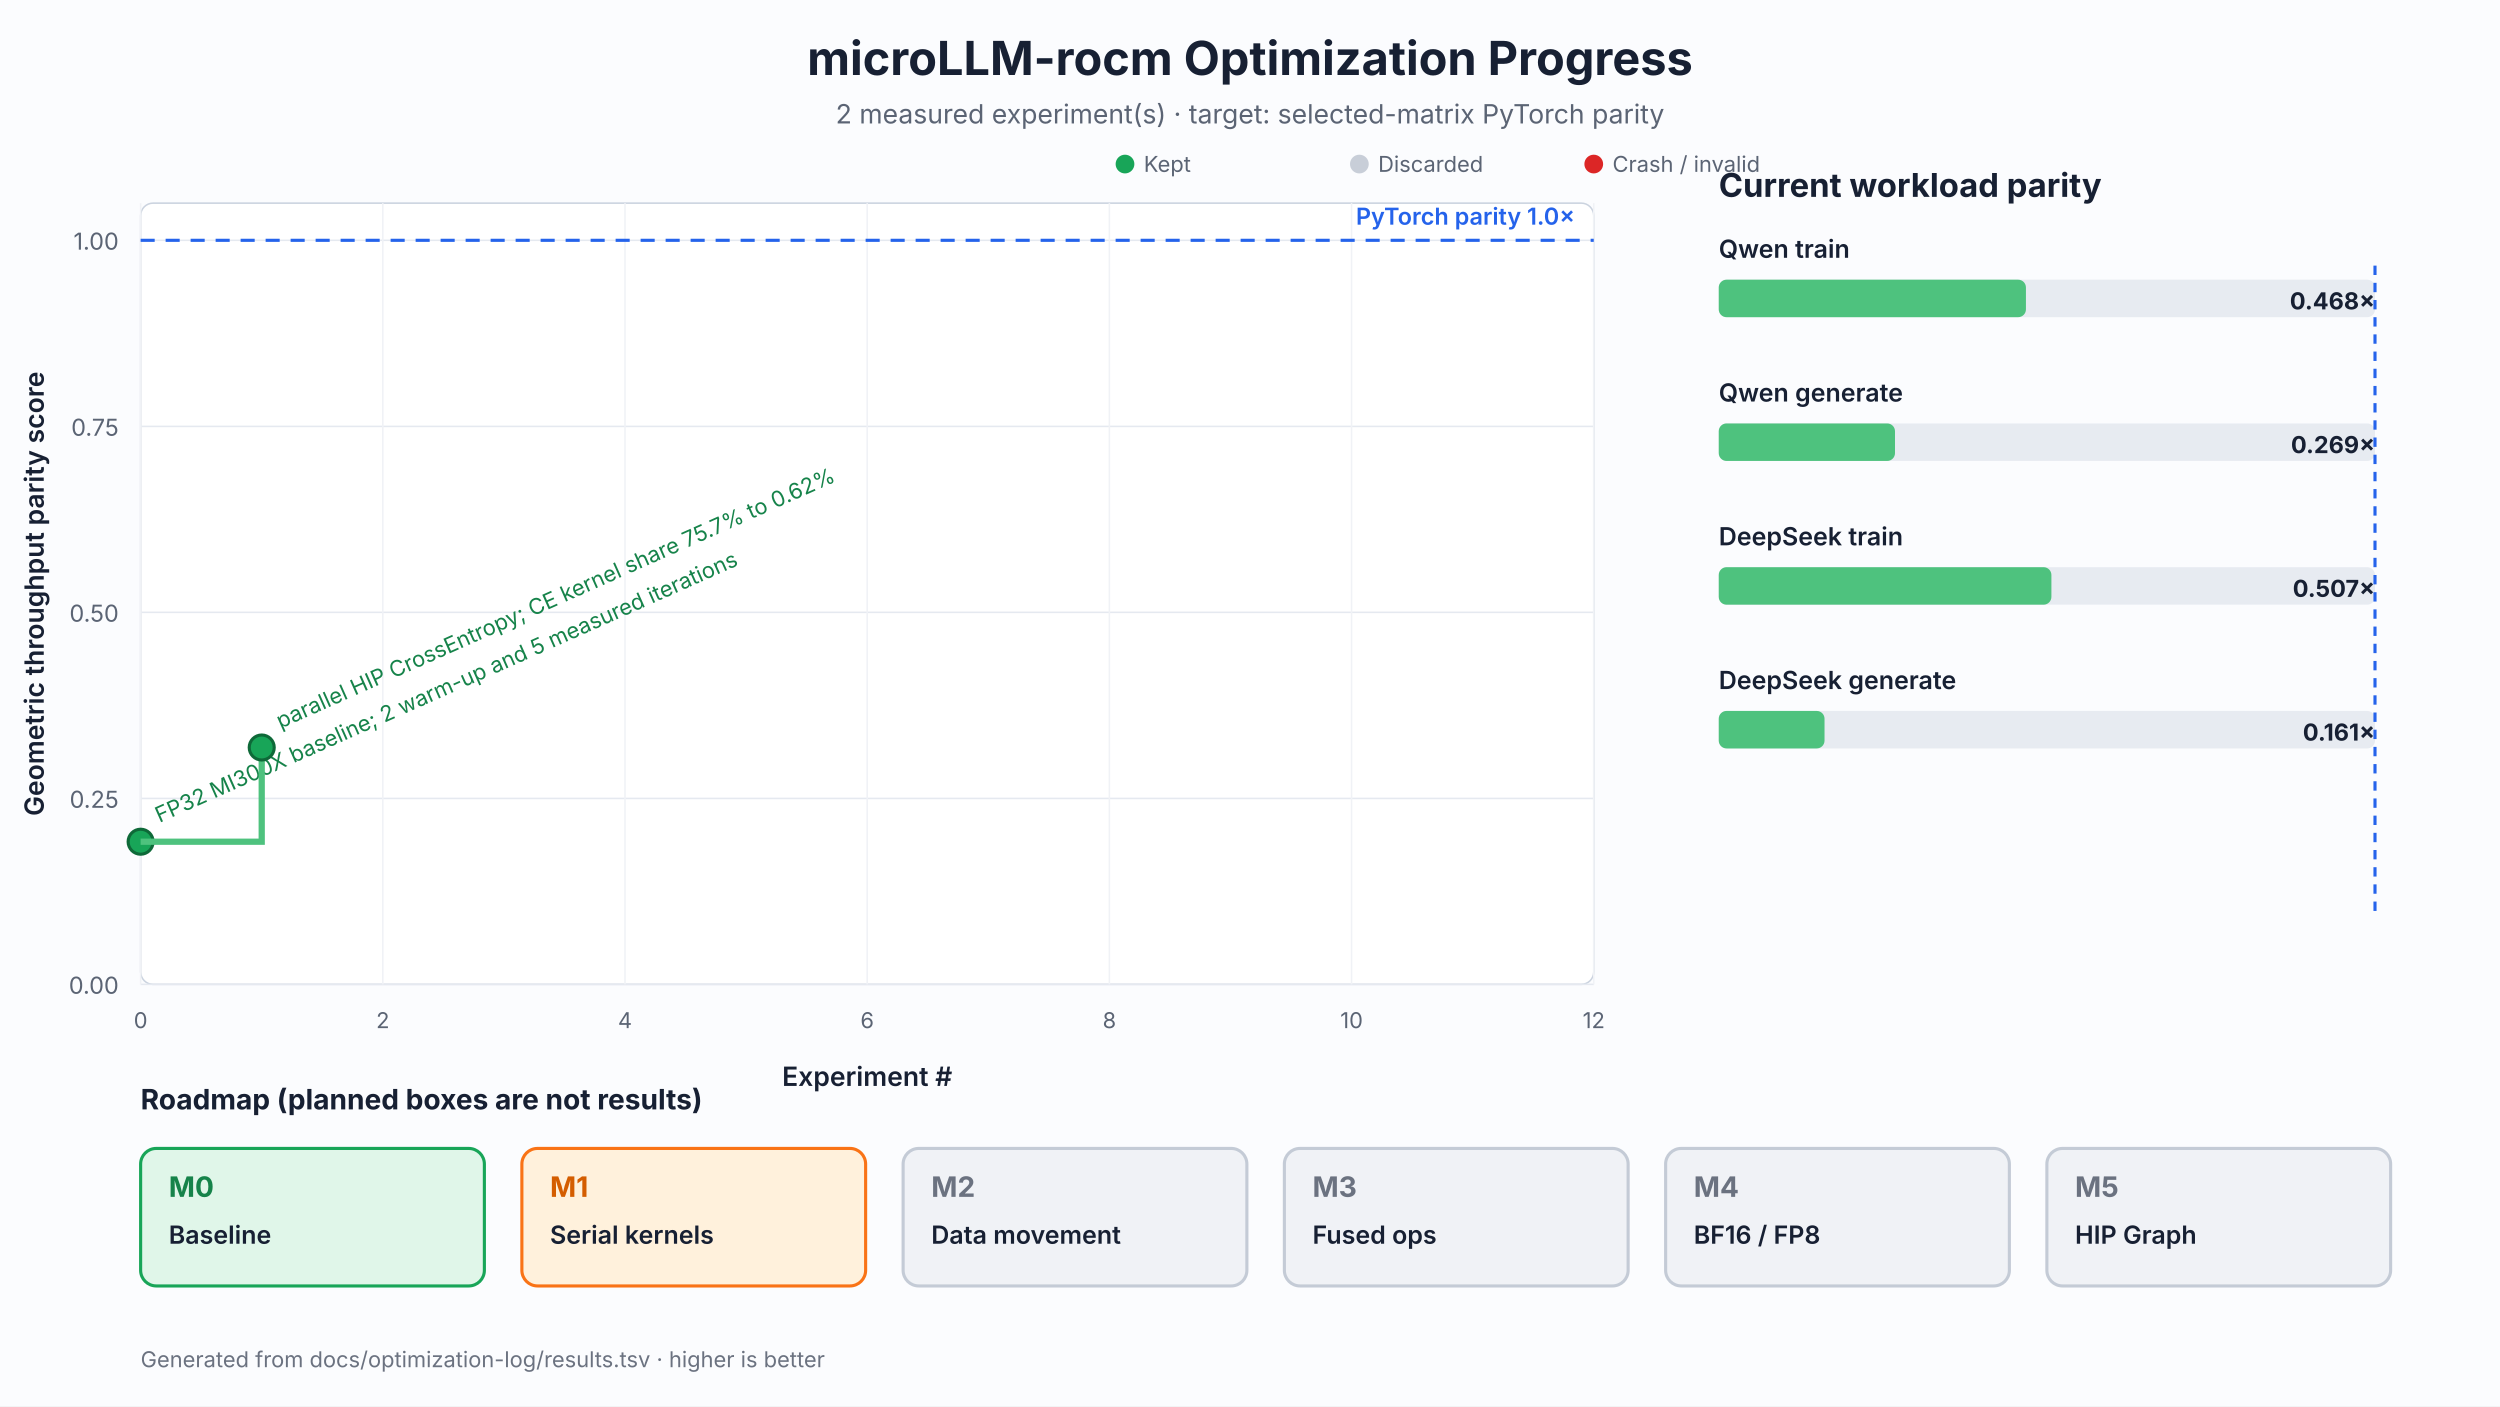
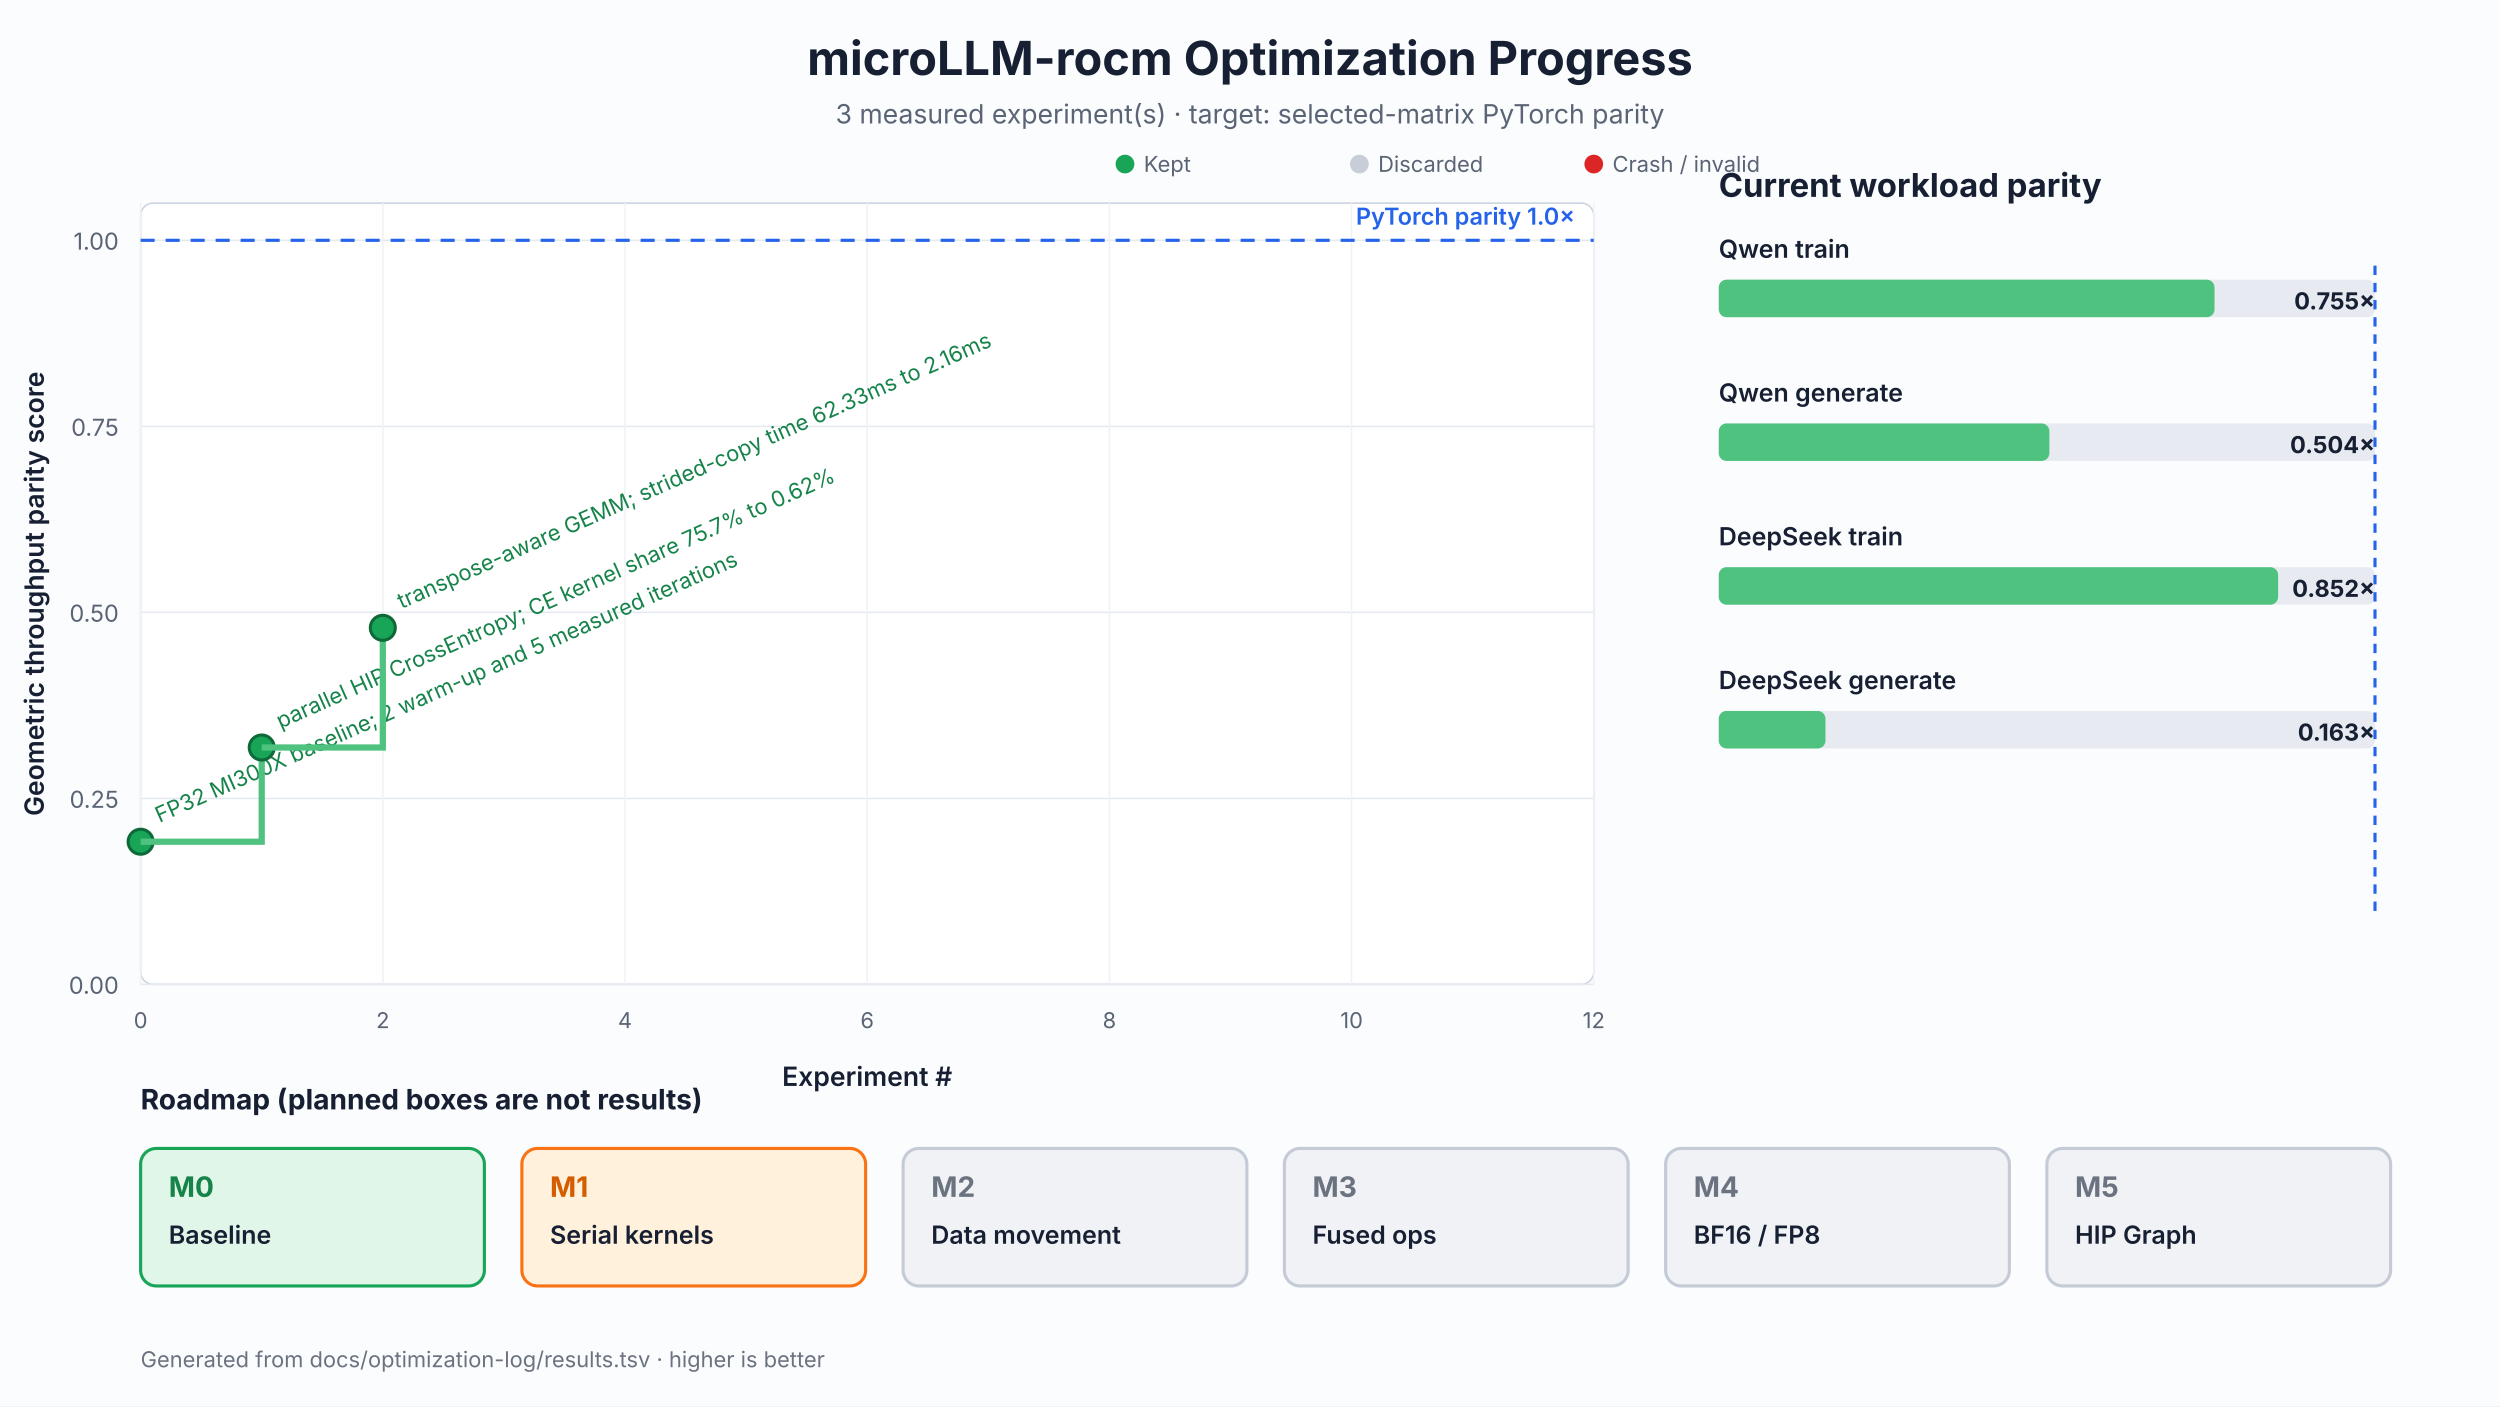
<svg xmlns="http://www.w3.org/2000/svg" width="1600" height="900" viewBox="0 0 1600 900">
  <rect width="100%" height="100%" fill="#fbfcfe" />
  <text x="800.0" y="48.0" font-family="Inter,Arial,sans-serif" font-size="30" fill="#172033" text-anchor="middle" font-weight="700">microLLM-rocm Optimization Progress</text>
-   <text x="800.0" y="79.0" font-family="Inter,Arial,sans-serif" font-size="17" fill="#5b6474" text-anchor="middle" font-weight="400">2 measured experiment(s) · target: selected-matrix PyTorch parity</text>
+   <text x="800.0" y="79.0" font-family="Inter,Arial,sans-serif" font-size="17" fill="#5b6474" text-anchor="middle" font-weight="400">3 measured experiment(s) · target: selected-matrix PyTorch parity</text>
  <rect x="90" y="130" width="930" height="500" fill="#ffffff" stroke="#cbd3df" rx="8" />
  <line x1="90" y1="630.0" x2="1020" y2="630.0" stroke="#e5e9f0" />
  <text x="76.0" y="636.0" font-family="Inter,Arial,sans-serif" font-size="15" fill="#5b6474" text-anchor="end" font-weight="400">0.00</text>
  <line x1="90" y1="511.0" x2="1020" y2="511.0" stroke="#e5e9f0" />
  <text x="76.0" y="517.0" font-family="Inter,Arial,sans-serif" font-size="15" fill="#5b6474" text-anchor="end" font-weight="400">0.25</text>
  <line x1="90" y1="391.9" x2="1020" y2="391.9" stroke="#e5e9f0" />
  <text x="76.0" y="397.9" font-family="Inter,Arial,sans-serif" font-size="15" fill="#5b6474" text-anchor="end" font-weight="400">0.50</text>
  <line x1="90" y1="272.9" x2="1020" y2="272.9" stroke="#e5e9f0" />
  <text x="76.0" y="278.9" font-family="Inter,Arial,sans-serif" font-size="15" fill="#5b6474" text-anchor="end" font-weight="400">0.75</text>
  <line x1="90" y1="153.8" x2="1020" y2="153.8" stroke="#e5e9f0" />
  <text x="76.0" y="159.8" font-family="Inter,Arial,sans-serif" font-size="15" fill="#5b6474" text-anchor="end" font-weight="400">1.00</text>
  <line x1="90.0" y1="130" x2="90.0" y2="630" stroke="#f0f2f6" />
  <text x="90.0" y="658.0" font-family="Inter,Arial,sans-serif" font-size="14" fill="#5b6474" text-anchor="middle" font-weight="400">0</text>
  <line x1="245.0" y1="130" x2="245.0" y2="630" stroke="#f0f2f6" />
  <text x="245.0" y="658.0" font-family="Inter,Arial,sans-serif" font-size="14" fill="#5b6474" text-anchor="middle" font-weight="400">2</text>
  <line x1="400.0" y1="130" x2="400.0" y2="630" stroke="#f0f2f6" />
  <text x="400.0" y="658.0" font-family="Inter,Arial,sans-serif" font-size="14" fill="#5b6474" text-anchor="middle" font-weight="400">4</text>
  <line x1="555.0" y1="130" x2="555.0" y2="630" stroke="#f0f2f6" />
  <text x="555.0" y="658.0" font-family="Inter,Arial,sans-serif" font-size="14" fill="#5b6474" text-anchor="middle" font-weight="400">6</text>
  <line x1="710.0" y1="130" x2="710.0" y2="630" stroke="#f0f2f6" />
  <text x="710.0" y="658.0" font-family="Inter,Arial,sans-serif" font-size="14" fill="#5b6474" text-anchor="middle" font-weight="400">8</text>
  <line x1="865.0" y1="130" x2="865.0" y2="630" stroke="#f0f2f6" />
  <text x="865.0" y="658.0" font-family="Inter,Arial,sans-serif" font-size="14" fill="#5b6474" text-anchor="middle" font-weight="400">10</text>
  <line x1="1020.0" y1="130" x2="1020.0" y2="630" stroke="#f0f2f6" />
  <text x="1020.0" y="658.0" font-family="Inter,Arial,sans-serif" font-size="14" fill="#5b6474" text-anchor="middle" font-weight="400">12</text>
  <line x1="90" y1="153.8" x2="1020" y2="153.8" stroke="#2563eb" stroke-width="2" stroke-dasharray="9 7" />
  <text x="1008.0" y="143.8" font-family="Inter,Arial,sans-serif" font-size="15" fill="#2563eb" text-anchor="end" font-weight="600">PyTorch parity 1.0×</text>
  <circle cx="90.0" cy="538.7" r="8" fill="#18a558" stroke="#0e6938" stroke-width="2" />
  <text x="102.0" y="526.7" font-family="Inter,Arial,sans-serif" font-size="14" fill="#16834a" text-anchor="start" font-weight="400" transform="rotate(-24 102.0 526.7)">FP32 MI300X baseline; 2 warm-up and 5 measured iterations</text>
  <path d="M 90.0 538.7 H 167.5 V 478.4" fill="none" stroke="#4ec27e" stroke-width="4" />
  <circle cx="167.5" cy="478.4" r="8" fill="#18a558" stroke="#0e6938" stroke-width="2" />
  <text x="179.5" y="466.4" font-family="Inter,Arial,sans-serif" font-size="14" fill="#16834a" text-anchor="start" font-weight="400" transform="rotate(-24 179.5 466.4)">parallel HIP CrossEntropy; CE kernel share 75.7% to 0.62%</text>
+   <path d="M 167.5 478.4 H 245.0 V 401.8" fill="none" stroke="#4ec27e" stroke-width="4" />
+   <circle cx="245.0" cy="401.8" r="8" fill="#18a558" stroke="#0e6938" stroke-width="2" />
+   <text x="257.0" y="389.8" font-family="Inter,Arial,sans-serif" font-size="14" fill="#16834a" text-anchor="start" font-weight="400" transform="rotate(-24 257.0 389.8)">transpose-aware GEMM; strided-copy time 62.33ms to 2.16ms</text>
  <text x="555.0" y="695.0" font-family="Inter,Arial,sans-serif" font-size="17" fill="#172033" text-anchor="middle" font-weight="600">Experiment #</text>
  <text x="28.0" y="380.0" font-family="Inter,Arial,sans-serif" font-size="17" fill="#172033" text-anchor="middle" font-weight="600" transform="rotate(-90 28.0 380.0)">Geometric throughput parity score</text>
  <circle cx="720" cy="105" r="6" fill="#18a558" />
  <text x="732.0" y="110.0" font-family="Inter,Arial,sans-serif" font-size="14" fill="#5b6474" text-anchor="start" font-weight="400">Kept</text>
  <circle cx="870" cy="105" r="6" fill="#c8ced8" />
  <text x="882.0" y="110.0" font-family="Inter,Arial,sans-serif" font-size="14" fill="#5b6474" text-anchor="start" font-weight="400">Discarded</text>
  <circle cx="1020" cy="105" r="6" fill="#dc2626" />
  <text x="1032.0" y="110.0" font-family="Inter,Arial,sans-serif" font-size="14" fill="#5b6474" text-anchor="start" font-weight="400">Crash / invalid</text>
  <text x="1100.0" y="126.0" font-family="Inter,Arial,sans-serif" font-size="21" fill="#172033" text-anchor="start" font-weight="700">Current workload parity</text>
  <text x="1100.0" y="165.0" font-family="Inter,Arial,sans-serif" font-size="16" fill="#172033" text-anchor="start" font-weight="600">Qwen train</text>
  <rect x="1100" y="179" width="420" height="24" rx="5" fill="#e7ebf1" />
-   <rect x="1100" y="179" width="196.6" height="24" rx="5" fill="#4ec27e" />
-   <text x="1520.0" y="198.0" font-family="Inter,Arial,sans-serif" font-size="15" fill="#172033" text-anchor="end" font-weight="700">0.468×</text>
+   <rect x="1100" y="179" width="317.3" height="24" rx="5" fill="#4ec27e" />
+   <text x="1520.0" y="198.0" font-family="Inter,Arial,sans-serif" font-size="15" fill="#172033" text-anchor="end" font-weight="700">0.755×</text>
  <text x="1100.0" y="257.0" font-family="Inter,Arial,sans-serif" font-size="16" fill="#172033" text-anchor="start" font-weight="600">Qwen generate</text>
  <rect x="1100" y="271" width="420" height="24" rx="5" fill="#e7ebf1" />
-   <rect x="1100" y="271" width="112.8" height="24" rx="5" fill="#4ec27e" />
-   <text x="1520.0" y="290.0" font-family="Inter,Arial,sans-serif" font-size="15" fill="#172033" text-anchor="end" font-weight="700">0.269×</text>
+   <rect x="1100" y="271" width="211.6" height="24" rx="5" fill="#4ec27e" />
+   <text x="1520.0" y="290.0" font-family="Inter,Arial,sans-serif" font-size="15" fill="#172033" text-anchor="end" font-weight="700">0.504×</text>
  <text x="1100.0" y="349.0" font-family="Inter,Arial,sans-serif" font-size="16" fill="#172033" text-anchor="start" font-weight="600">DeepSeek train</text>
  <rect x="1100" y="363" width="420" height="24" rx="5" fill="#e7ebf1" />
-   <rect x="1100" y="363" width="212.9" height="24" rx="5" fill="#4ec27e" />
-   <text x="1520.0" y="382.0" font-family="Inter,Arial,sans-serif" font-size="15" fill="#172033" text-anchor="end" font-weight="700">0.507×</text>
+   <rect x="1100" y="363" width="358.0" height="24" rx="5" fill="#4ec27e" />
+   <text x="1520.0" y="382.0" font-family="Inter,Arial,sans-serif" font-size="15" fill="#172033" text-anchor="end" font-weight="700">0.852×</text>
  <text x="1100.0" y="441.0" font-family="Inter,Arial,sans-serif" font-size="16" fill="#172033" text-anchor="start" font-weight="600">DeepSeek generate</text>
  <rect x="1100" y="455" width="420" height="24" rx="5" fill="#e7ebf1" />
-   <rect x="1100" y="455" width="67.7" height="24" rx="5" fill="#4ec27e" />
-   <text x="1520.0" y="474.0" font-family="Inter,Arial,sans-serif" font-size="15" fill="#172033" text-anchor="end" font-weight="700">0.161×</text>
+   <rect x="1100" y="455" width="68.3" height="24" rx="5" fill="#4ec27e" />
+   <text x="1520.0" y="474.0" font-family="Inter,Arial,sans-serif" font-size="15" fill="#172033" text-anchor="end" font-weight="700">0.163×</text>
  <line x1="1520" y1="170" x2="1520" y2="585" stroke="#2563eb" stroke-width="2" stroke-dasharray="6 5" />
  <text x="90.0" y="710.0" font-family="Inter,Arial,sans-serif" font-size="18" fill="#172033" text-anchor="start" font-weight="700">Roadmap (planned boxes are not results)</text>
  <rect x="90" y="735" width="220" height="88" rx="10" fill="#e0f6e9" stroke="#18a558" stroke-width="2" />
  <text x="108.0" y="766.0" font-family="Inter,Arial,sans-serif" font-size="18" fill="#16834a" text-anchor="start" font-weight="700">M0</text>
  <text x="108.0" y="796.0" font-family="Inter,Arial,sans-serif" font-size="16" fill="#172033" text-anchor="start" font-weight="600">Baseline</text>
  <rect x="334" y="735" width="220" height="88" rx="10" fill="#fff1dc" stroke="#f97316" stroke-width="2" />
  <text x="352.0" y="766.0" font-family="Inter,Arial,sans-serif" font-size="18" fill="#d45d00" text-anchor="start" font-weight="700">M1</text>
  <text x="352.0" y="796.0" font-family="Inter,Arial,sans-serif" font-size="16" fill="#172033" text-anchor="start" font-weight="600">Serial kernels</text>
  <rect x="578" y="735" width="220" height="88" rx="10" fill="#f0f2f6" stroke="#c4cbd6" stroke-width="2" />
  <text x="596.0" y="766.0" font-family="Inter,Arial,sans-serif" font-size="18" fill="#6b7280" text-anchor="start" font-weight="700">M2</text>
  <text x="596.0" y="796.0" font-family="Inter,Arial,sans-serif" font-size="16" fill="#172033" text-anchor="start" font-weight="600">Data movement</text>
  <rect x="822" y="735" width="220" height="88" rx="10" fill="#f0f2f6" stroke="#c4cbd6" stroke-width="2" />
  <text x="840.0" y="766.0" font-family="Inter,Arial,sans-serif" font-size="18" fill="#6b7280" text-anchor="start" font-weight="700">M3</text>
  <text x="840.0" y="796.0" font-family="Inter,Arial,sans-serif" font-size="16" fill="#172033" text-anchor="start" font-weight="600">Fused ops</text>
  <rect x="1066" y="735" width="220" height="88" rx="10" fill="#f0f2f6" stroke="#c4cbd6" stroke-width="2" />
  <text x="1084.0" y="766.0" font-family="Inter,Arial,sans-serif" font-size="18" fill="#6b7280" text-anchor="start" font-weight="700">M4</text>
  <text x="1084.0" y="796.0" font-family="Inter,Arial,sans-serif" font-size="16" fill="#172033" text-anchor="start" font-weight="600">BF16 / FP8</text>
  <rect x="1310" y="735" width="220" height="88" rx="10" fill="#f0f2f6" stroke="#c4cbd6" stroke-width="2" />
  <text x="1328.0" y="766.0" font-family="Inter,Arial,sans-serif" font-size="18" fill="#6b7280" text-anchor="start" font-weight="700">M5</text>
  <text x="1328.0" y="796.0" font-family="Inter,Arial,sans-serif" font-size="16" fill="#172033" text-anchor="start" font-weight="600">HIP Graph</text>
  <text x="90.0" y="875.0" font-family="Inter,Arial,sans-serif" font-size="14" fill="#6b7280" text-anchor="start" font-weight="400">Generated from docs/optimization-log/results.tsv · higher is better</text>
</svg>
